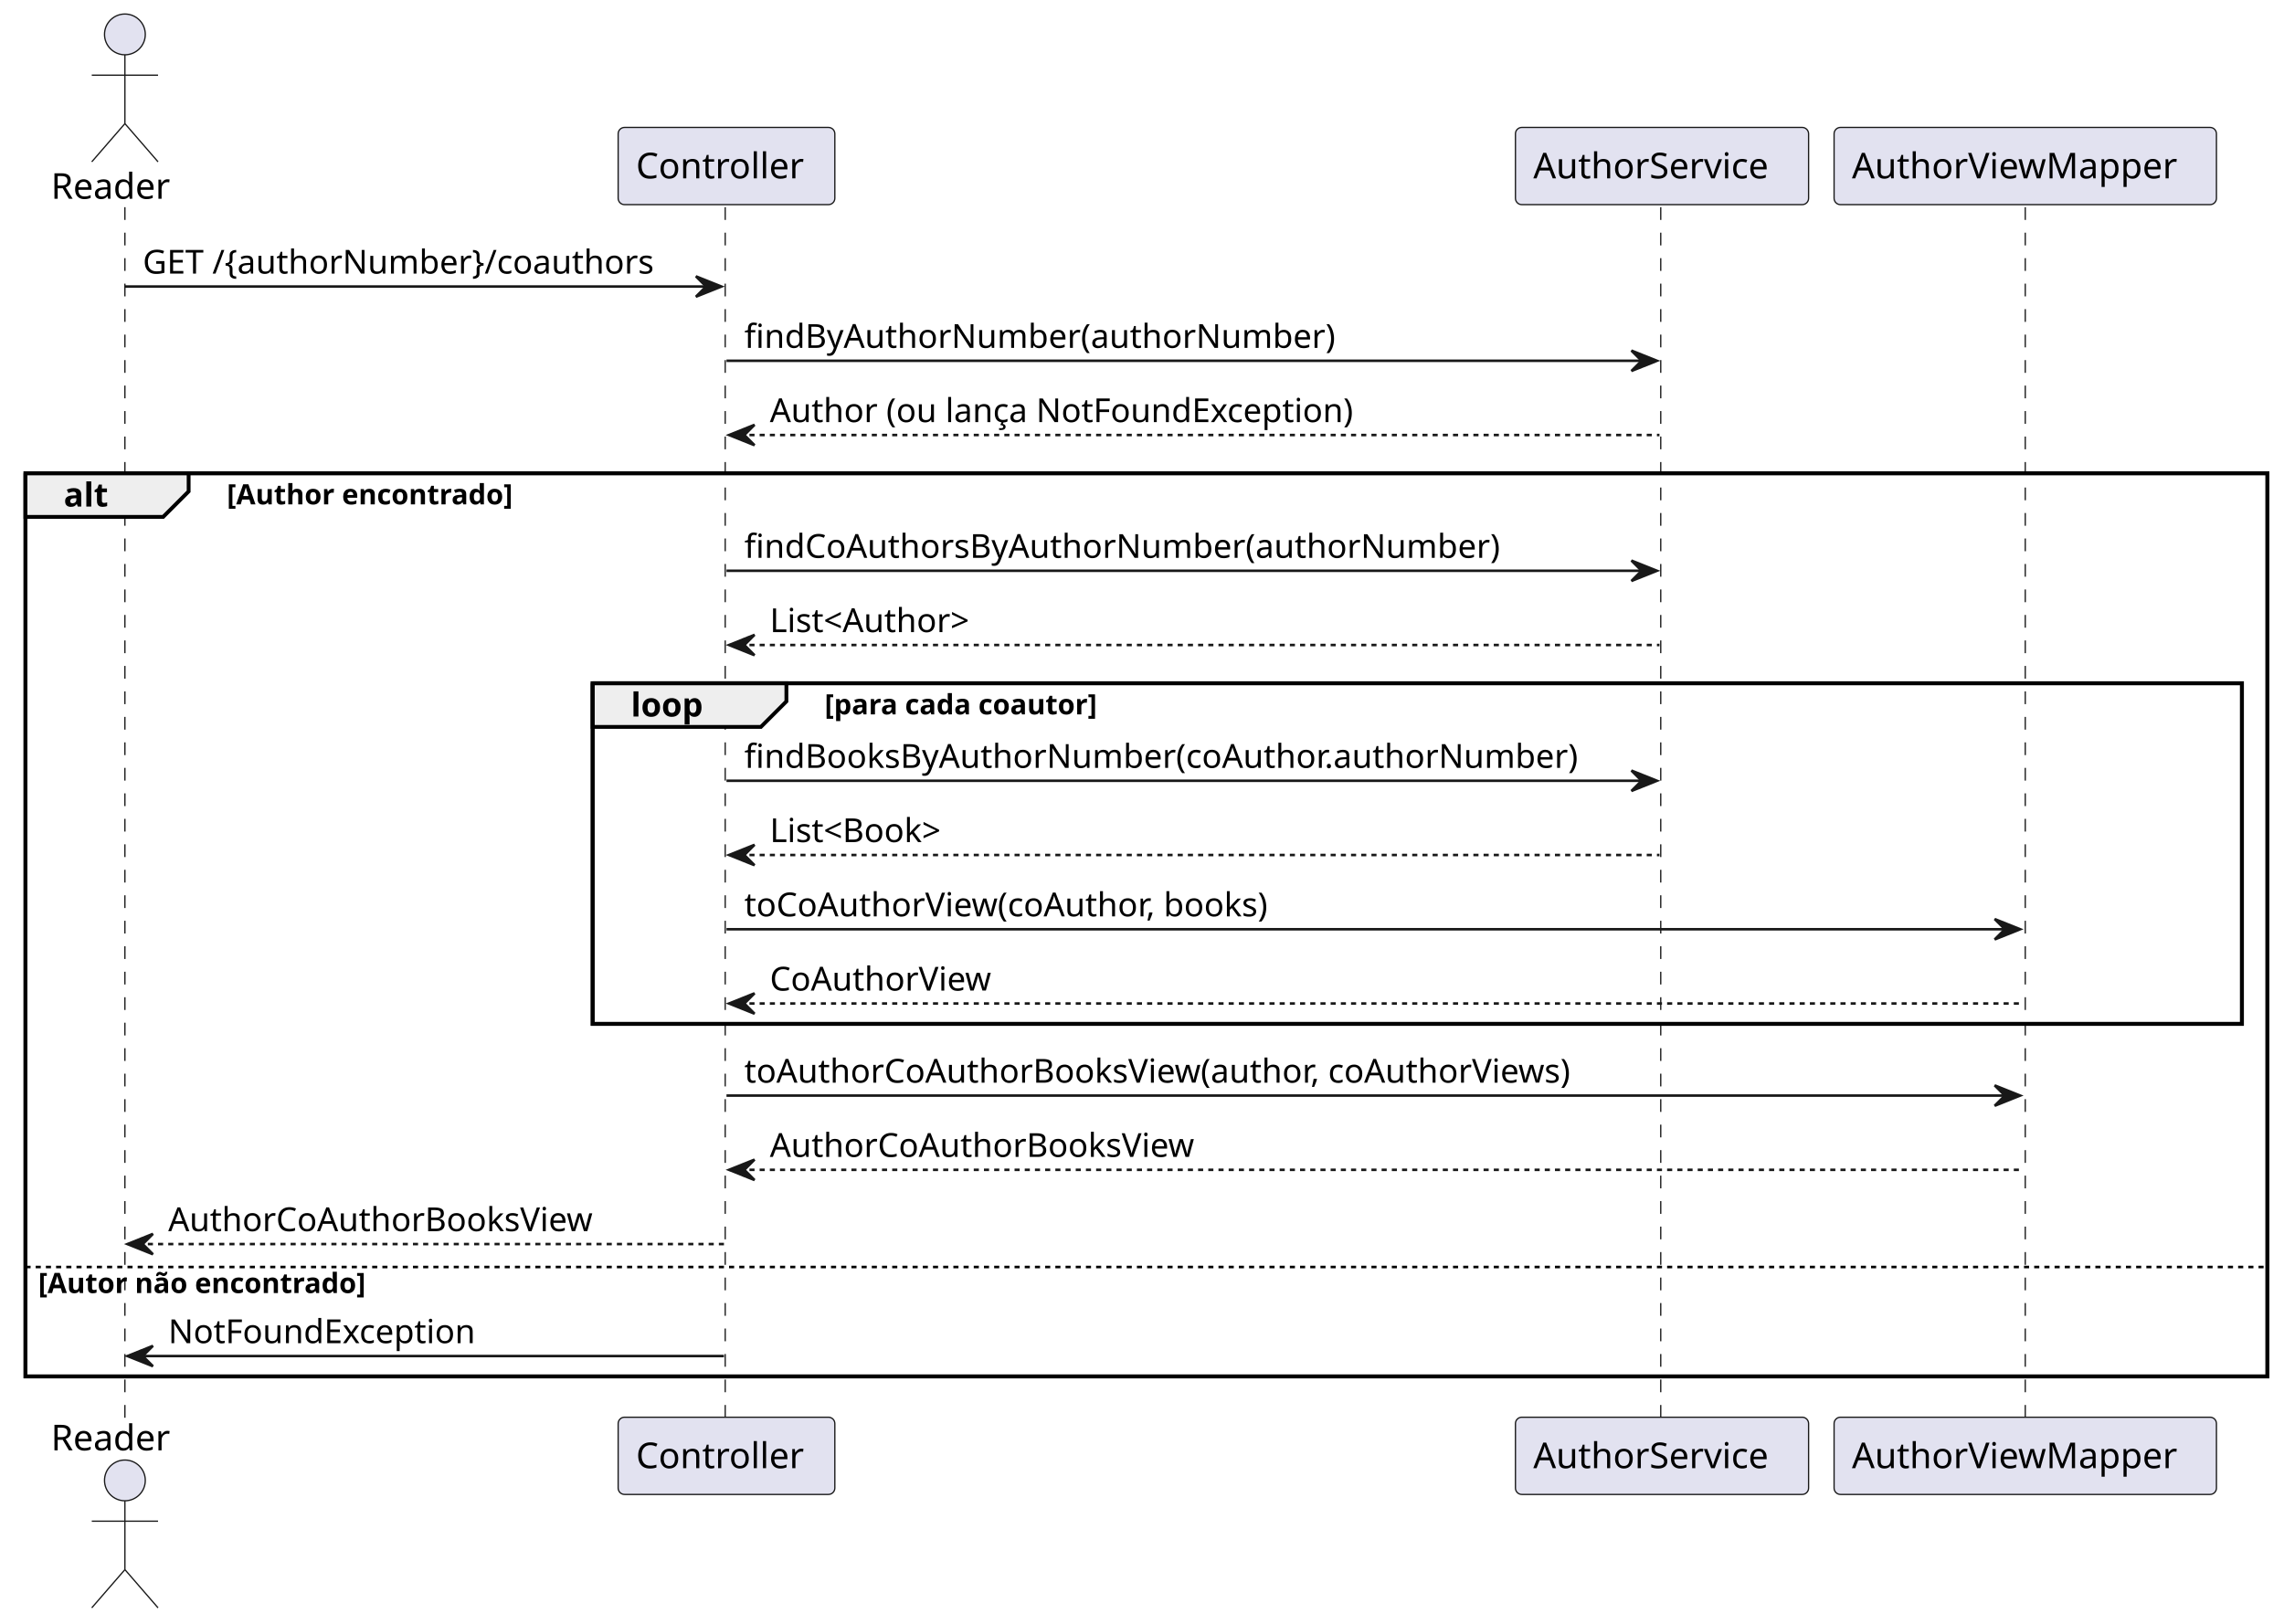
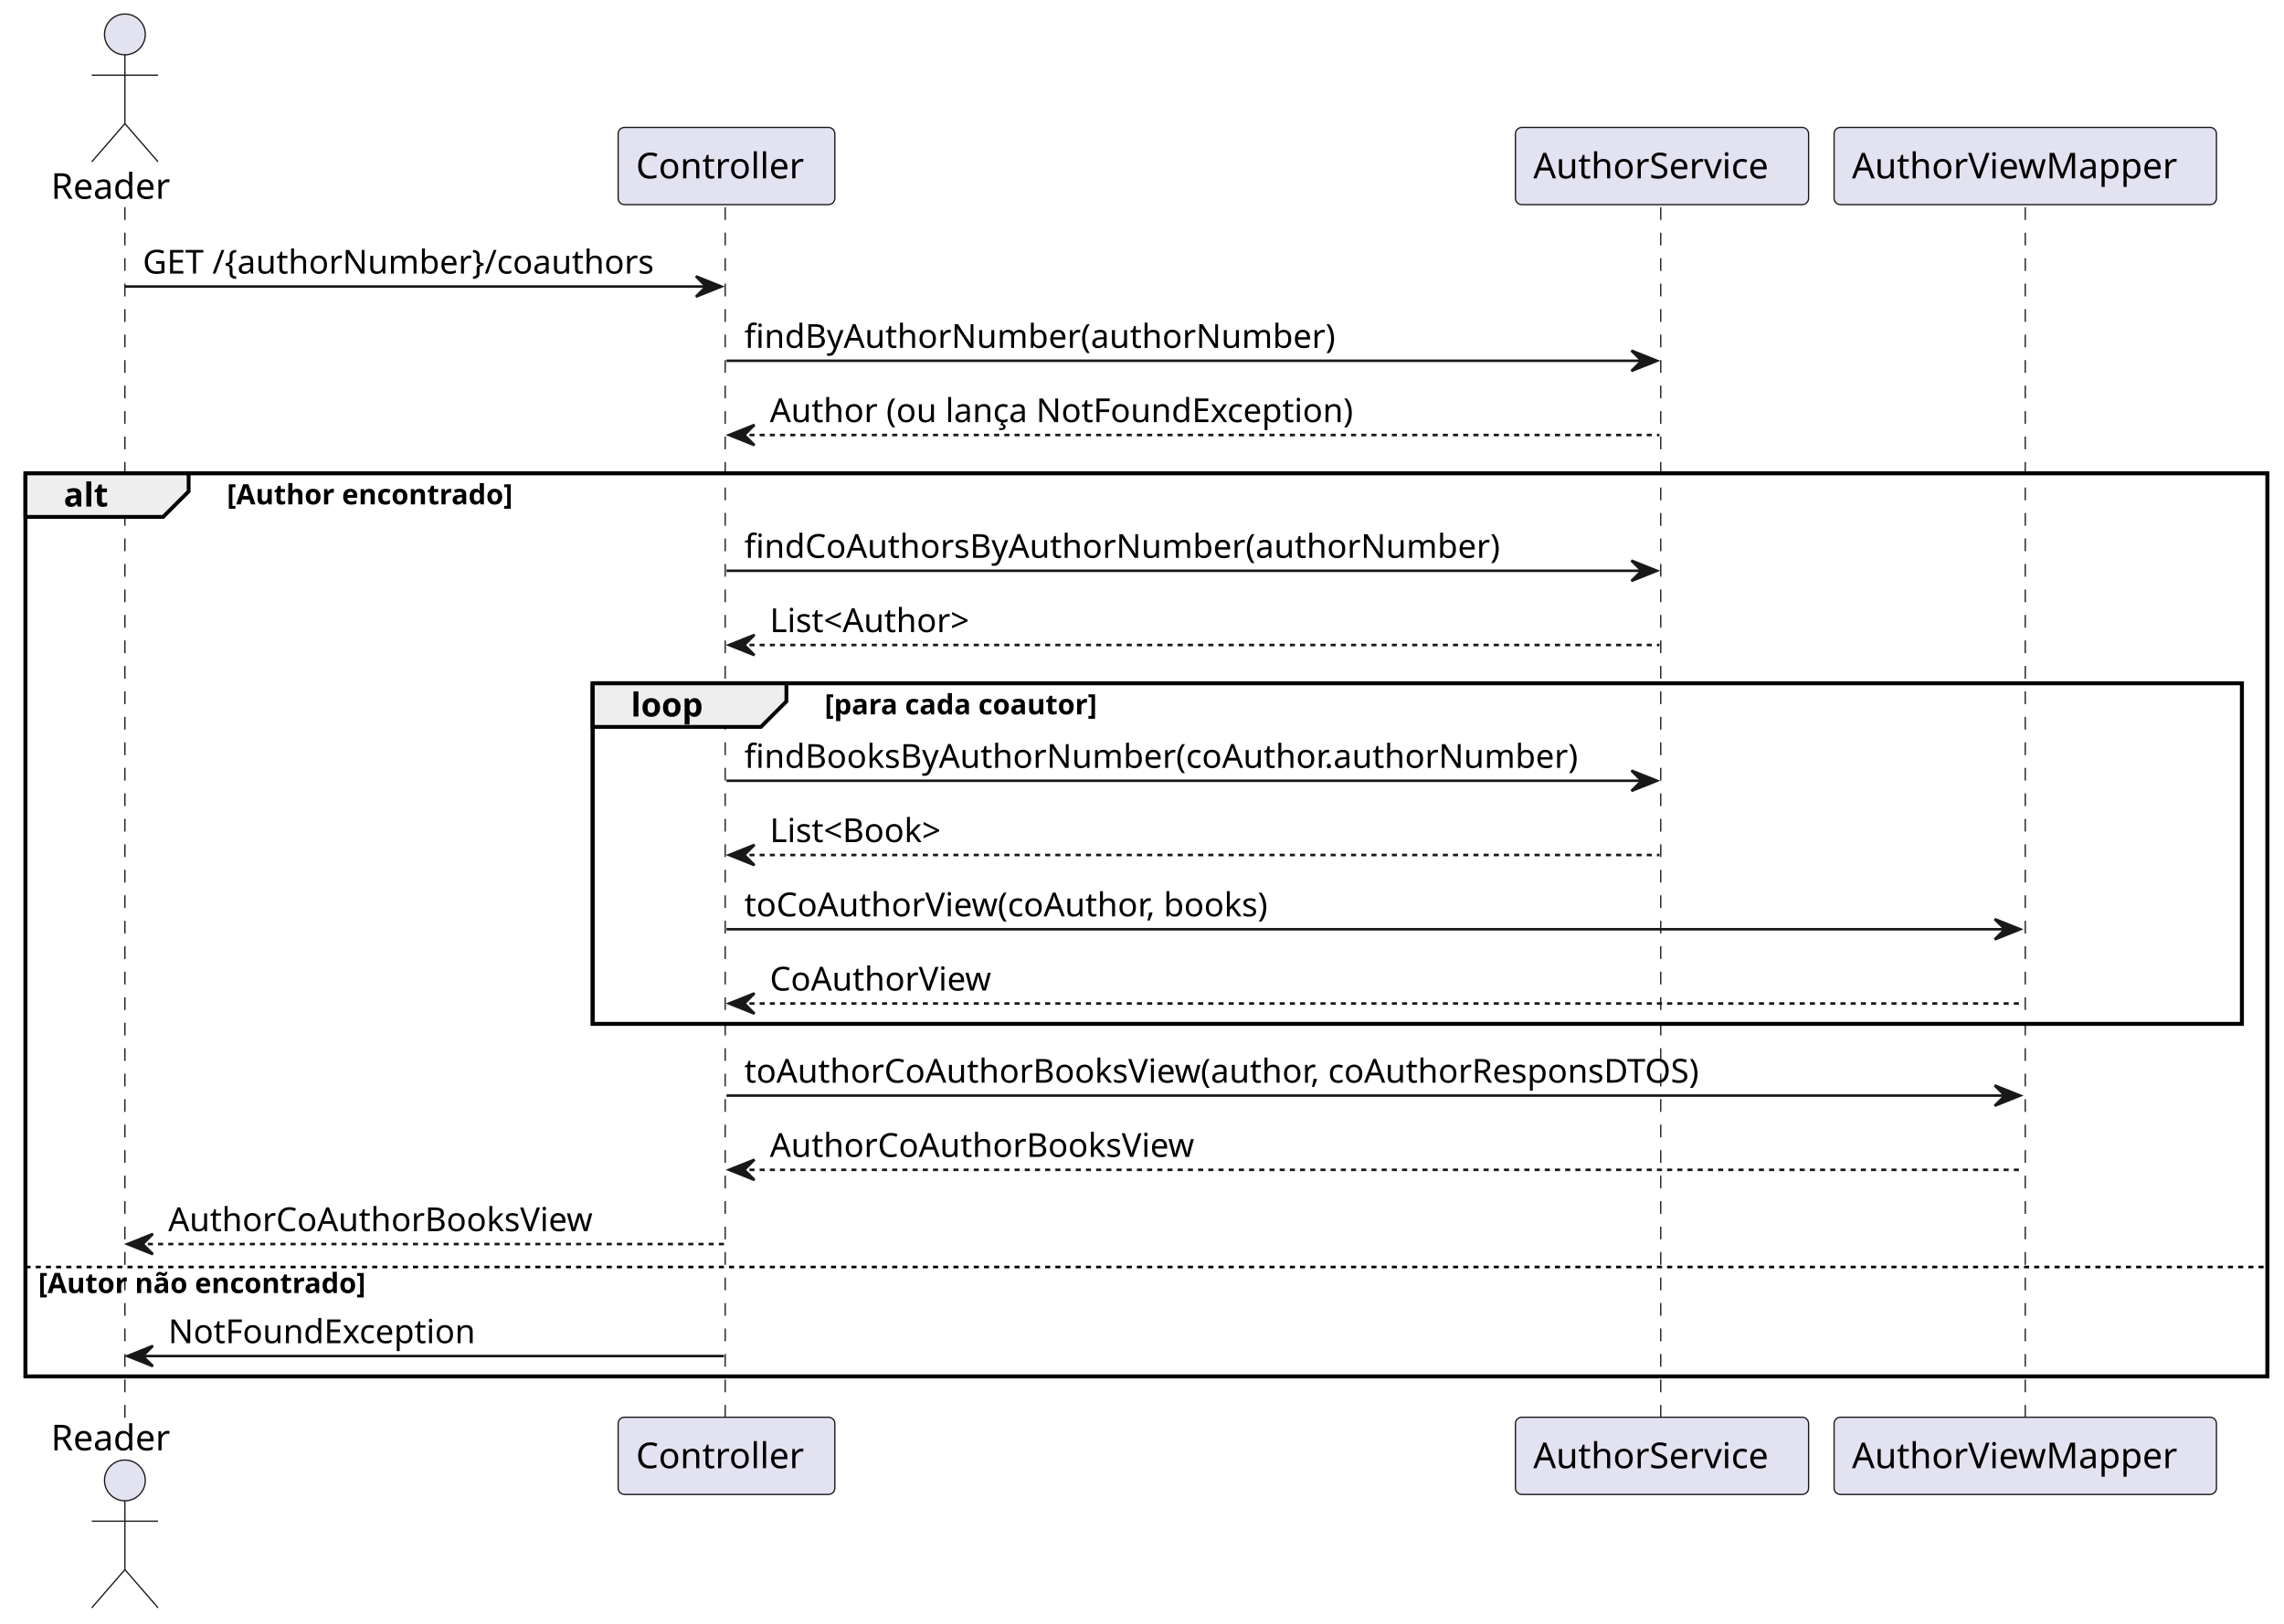
<svg xmlns="http://www.w3.org/2000/svg" contentStyleType="text/css" height="637px" preserveAspectRatio="none" style="width:896px;height:637px;background:#FFFFFF;" version="1.1" viewBox="0 0 896 637" width="896px" zoomAndPan="magnify">
  <defs />
  <g>
    <rect fill="none" height="354.398" style="stroke:#000000;stroke-width:1.5;" width="879.5" x="10" y="185.695" />
    <rect fill="none" height="133.664" style="stroke:#000000;stroke-width:1.5;" width="647" x="232.5" y="268.094" />
    <line style="stroke:#181818;stroke-width:0.5;stroke-dasharray:5.0,5.0;" x1="49" x2="49" y1="81.297" y2="557.094" />
    <line style="stroke:#181818;stroke-width:0.5;stroke-dasharray:5.0,5.0;" x1="284.5" x2="284.5" y1="81.297" y2="557.094" />
    <line style="stroke:#181818;stroke-width:0.5;stroke-dasharray:5.0,5.0;" x1="651.5" x2="651.5" y1="81.297" y2="557.094" />
    <line style="stroke:#181818;stroke-width:0.5;stroke-dasharray:5.0,5.0;" x1="794.5" x2="794.5" y1="81.297" y2="557.094" />
    <text fill="#000000" font-family="sans-serif" font-size="14" lengthAdjust="spacing" textLength="52" x="20" y="77.995">Reader</text>
    <ellipse cx="49" cy="13.5" fill="#E2E2F0" rx="8" ry="8" style="stroke:#181818;stroke-width:0.5;" />
    <path d="M49,21.5 L49,48.5 M36,29.5 L62,29.5 M49,48.5 L36,63.5 M49,48.5 L62,63.5 " fill="none" style="stroke:#181818;stroke-width:0.5;" />
    <text fill="#000000" font-family="sans-serif" font-size="14" lengthAdjust="spacing" textLength="52" x="20" y="569.089">Reader</text>
    <ellipse cx="49" cy="580.891" fill="#E2E2F0" rx="8" ry="8" style="stroke:#181818;stroke-width:0.5;" />
    <path d="M49,588.891 L49,615.891 M36,596.891 L62,596.891 M49,615.891 L36,630.891 M49,615.891 L62,630.891 " fill="none" style="stroke:#181818;stroke-width:0.5;" />
    <rect fill="#E2E2F0" height="30.297" rx="2.5" ry="2.5" style="stroke:#181818;stroke-width:0.5;" width="85" x="242.5" y="50" />
    <text fill="#000000" font-family="sans-serif" font-size="14" lengthAdjust="spacing" textLength="71" x="249.5" y="69.995">Controller</text>
    <rect fill="#E2E2F0" height="30.297" rx="2.5" ry="2.5" style="stroke:#181818;stroke-width:0.5;" width="85" x="242.5" y="556.094" />
    <text fill="#000000" font-family="sans-serif" font-size="14" lengthAdjust="spacing" textLength="71" x="249.5" y="576.089">Controller</text>
    <rect fill="#E2E2F0" height="30.297" rx="2.5" ry="2.5" style="stroke:#181818;stroke-width:0.5;" width="115" x="594.5" y="50" />
    <text fill="#000000" font-family="sans-serif" font-size="14" lengthAdjust="spacing" textLength="101" x="601.5" y="69.995">AuthorService</text>
    <rect fill="#E2E2F0" height="30.297" rx="2.5" ry="2.5" style="stroke:#181818;stroke-width:0.5;" width="115" x="594.5" y="556.094" />
    <text fill="#000000" font-family="sans-serif" font-size="14" lengthAdjust="spacing" textLength="101" x="601.5" y="576.089">AuthorService</text>
    <rect fill="#E2E2F0" height="30.297" rx="2.5" ry="2.5" style="stroke:#181818;stroke-width:0.5;" width="150" x="719.5" y="50" />
    <text fill="#000000" font-family="sans-serif" font-size="14" lengthAdjust="spacing" textLength="136" x="726.5" y="69.995">AuthorViewMapper</text>
    <rect fill="#E2E2F0" height="30.297" rx="2.5" ry="2.5" style="stroke:#181818;stroke-width:0.5;" width="150" x="719.5" y="556.094" />
    <text fill="#000000" font-family="sans-serif" font-size="14" lengthAdjust="spacing" textLength="136" x="726.5" y="576.089">AuthorViewMapper</text>
    <polygon fill="#181818" points="273,108.43,283,112.43,273,116.43,277,112.43" style="stroke:#181818;stroke-width:1.0;" />
    <line style="stroke:#181818;stroke-width:1.0;" x1="49" x2="279" y1="112.43" y2="112.43" />
    <text fill="#000000" font-family="sans-serif" font-size="13" lengthAdjust="spacing" textLength="212" x="56" y="107.364">GET /{authorNumber}/coauthors</text>
    <polygon fill="#181818" points="640,137.562,650,141.562,640,145.562,644,141.562" style="stroke:#181818;stroke-width:1.0;" />
    <line style="stroke:#181818;stroke-width:1.0;" x1="285" x2="646" y1="141.562" y2="141.562" />
    <text fill="#000000" font-family="sans-serif" font-size="13" lengthAdjust="spacing" textLength="241" x="292" y="136.497">findByAuthorNumber(authorNumber)</text>
    <polygon fill="#181818" points="296,166.695,286,170.695,296,174.695,292,170.695" style="stroke:#181818;stroke-width:1.0;" />
    <line style="stroke:#181818;stroke-width:1.0;stroke-dasharray:2.0,2.0;" x1="290" x2="651" y1="170.695" y2="170.695" />
    <text fill="#000000" font-family="sans-serif" font-size="13" lengthAdjust="spacing" textLength="242" x="302" y="165.629">Author (ou lança NotFoundException)</text>
    <path d="M10,185.695 L74,185.695 L74,192.828 L64,202.828 L10,202.828 L10,185.695 " fill="#EEEEEE" style="stroke:#000000;stroke-width:1.5;" />
    <rect fill="none" height="354.398" style="stroke:#000000;stroke-width:1.5;" width="879.5" x="10" y="185.695" />
    <text fill="#000000" font-family="sans-serif" font-size="13" font-weight="bold" lengthAdjust="spacing" textLength="19" x="25" y="198.762">alt</text>
    <text fill="#000000" font-family="sans-serif" font-size="11" font-weight="bold" lengthAdjust="spacing" textLength="128" x="89" y="197.906">[Author encontrado]</text>
    <polygon fill="#181818" points="640,219.961,650,223.961,640,227.961,644,223.961" style="stroke:#181818;stroke-width:1.0;" />
    <line style="stroke:#181818;stroke-width:1.0;" x1="285" x2="646" y1="223.961" y2="223.961" />
    <text fill="#000000" font-family="sans-serif" font-size="13" lengthAdjust="spacing" textLength="308" x="292" y="218.895">findCoAuthorsByAuthorNumber(authorNumber)</text>
    <polygon fill="#181818" points="296,249.094,286,253.094,296,257.094,292,253.094" style="stroke:#181818;stroke-width:1.0;" />
    <line style="stroke:#181818;stroke-width:1.0;stroke-dasharray:2.0,2.0;" x1="290" x2="651" y1="253.094" y2="253.094" />
    <text fill="#000000" font-family="sans-serif" font-size="13" lengthAdjust="spacing" textLength="88" x="302" y="248.028">List&lt;Author&gt;</text>
    <path d="M232.5,268.094 L308.5,268.094 L308.5,275.227 L298.5,285.227 L232.5,285.227 L232.5,268.094 " fill="#EEEEEE" style="stroke:#000000;stroke-width:1.5;" />
    <rect fill="none" height="133.664" style="stroke:#000000;stroke-width:1.5;" width="647" x="232.5" y="268.094" />
    <text fill="#000000" font-family="sans-serif" font-size="13" font-weight="bold" lengthAdjust="spacing" textLength="31" x="247.5" y="281.161">loop</text>
    <text fill="#000000" font-family="sans-serif" font-size="11" font-weight="bold" lengthAdjust="spacing" textLength="122" x="323.5" y="280.304">[para cada coautor]</text>
    <polygon fill="#181818" points="640,302.359,650,306.359,640,310.359,644,306.359" style="stroke:#181818;stroke-width:1.0;" />
    <line style="stroke:#181818;stroke-width:1.0;" x1="285" x2="646" y1="306.359" y2="306.359" />
    <text fill="#000000" font-family="sans-serif" font-size="13" lengthAdjust="spacing" textLength="343" x="292" y="301.293">findBooksByAuthorNumber(coAuthor.authorNumber)</text>
    <polygon fill="#181818" points="296,331.492,286,335.492,296,339.492,292,335.492" style="stroke:#181818;stroke-width:1.0;" />
    <line style="stroke:#181818;stroke-width:1.0;stroke-dasharray:2.0,2.0;" x1="290" x2="651" y1="335.492" y2="335.492" />
    <text fill="#000000" font-family="sans-serif" font-size="13" lengthAdjust="spacing" textLength="78" x="302" y="330.426">List&lt;Book&gt;</text>
    <polygon fill="#181818" points="782.5,360.625,792.5,364.625,782.5,368.625,786.5,364.625" style="stroke:#181818;stroke-width:1.0;" />
    <line style="stroke:#181818;stroke-width:1.0;" x1="285" x2="788.5" y1="364.625" y2="364.625" />
    <text fill="#000000" font-family="sans-serif" font-size="13" lengthAdjust="spacing" textLength="220" x="292" y="359.559">toCoAuthorView(coAuthor, books)</text>
    <polygon fill="#181818" points="296,389.758,286,393.758,296,397.758,292,393.758" style="stroke:#181818;stroke-width:1.0;" />
    <line style="stroke:#181818;stroke-width:1.0;stroke-dasharray:2.0,2.0;" x1="290" x2="793.5" y1="393.758" y2="393.758" />
    <text fill="#000000" font-family="sans-serif" font-size="13" lengthAdjust="spacing" textLength="92" x="302" y="388.692">CoAuthorView</text>
    <polygon fill="#181818" points="782.5,425.891,792.5,429.891,782.5,433.891,786.5,429.891" style="stroke:#181818;stroke-width:1.0;" />
    <line style="stroke:#181818;stroke-width:1.0;" x1="285" x2="788.5" y1="429.891" y2="429.891" />
-     <text fill="#000000" font-family="sans-serif" font-size="13" lengthAdjust="spacing" textLength="345" x="292" y="424.825">toAuthorCoAuthorBooksView(author, coAuthorViews)</text>
+     <text fill="#000000" font-family="sans-serif" font-size="13" lengthAdjust="spacing" textLength="345" x="292" y="424.825">toAuthorCoAuthorBooksView(author, coAuthorResponsDTOS)</text>
    <polygon fill="#181818" points="296,455.023,286,459.023,296,463.023,292,459.023" style="stroke:#181818;stroke-width:1.0;" />
    <line style="stroke:#181818;stroke-width:1.0;stroke-dasharray:2.0,2.0;" x1="290" x2="793.5" y1="459.023" y2="459.023" />
    <text fill="#000000" font-family="sans-serif" font-size="13" lengthAdjust="spacing" textLength="175" x="302" y="453.957">AuthorCoAuthorBooksView</text>
    <polygon fill="#181818" points="60,484.156,50,488.156,60,492.156,56,488.156" style="stroke:#181818;stroke-width:1.0;" />
    <line style="stroke:#181818;stroke-width:1.0;stroke-dasharray:2.0,2.0;" x1="54" x2="284" y1="488.156" y2="488.156" />
    <text fill="#000000" font-family="sans-serif" font-size="13" lengthAdjust="spacing" textLength="175" x="66" y="483.09">AuthorCoAuthorBooksView</text>
    <line style="stroke:#000000;stroke-width:1.0;stroke-dasharray:2.0,2.0;" x1="10" x2="889.5" y1="497.156" y2="497.156" />
    <text fill="#000000" font-family="sans-serif" font-size="11" font-weight="bold" lengthAdjust="spacing" textLength="147" x="15" y="507.367">[Autor não encontrado]</text>
    <polygon fill="#181818" points="60,528.094,50,532.094,60,536.094,56,532.094" style="stroke:#181818;stroke-width:1.0;" />
    <line style="stroke:#181818;stroke-width:1.0;" x1="54" x2="284" y1="532.094" y2="532.094" />
    <text fill="#000000" font-family="sans-serif" font-size="13" lengthAdjust="spacing" textLength="126" x="66" y="527.028">NotFoundException</text>
  </g>
</svg>
